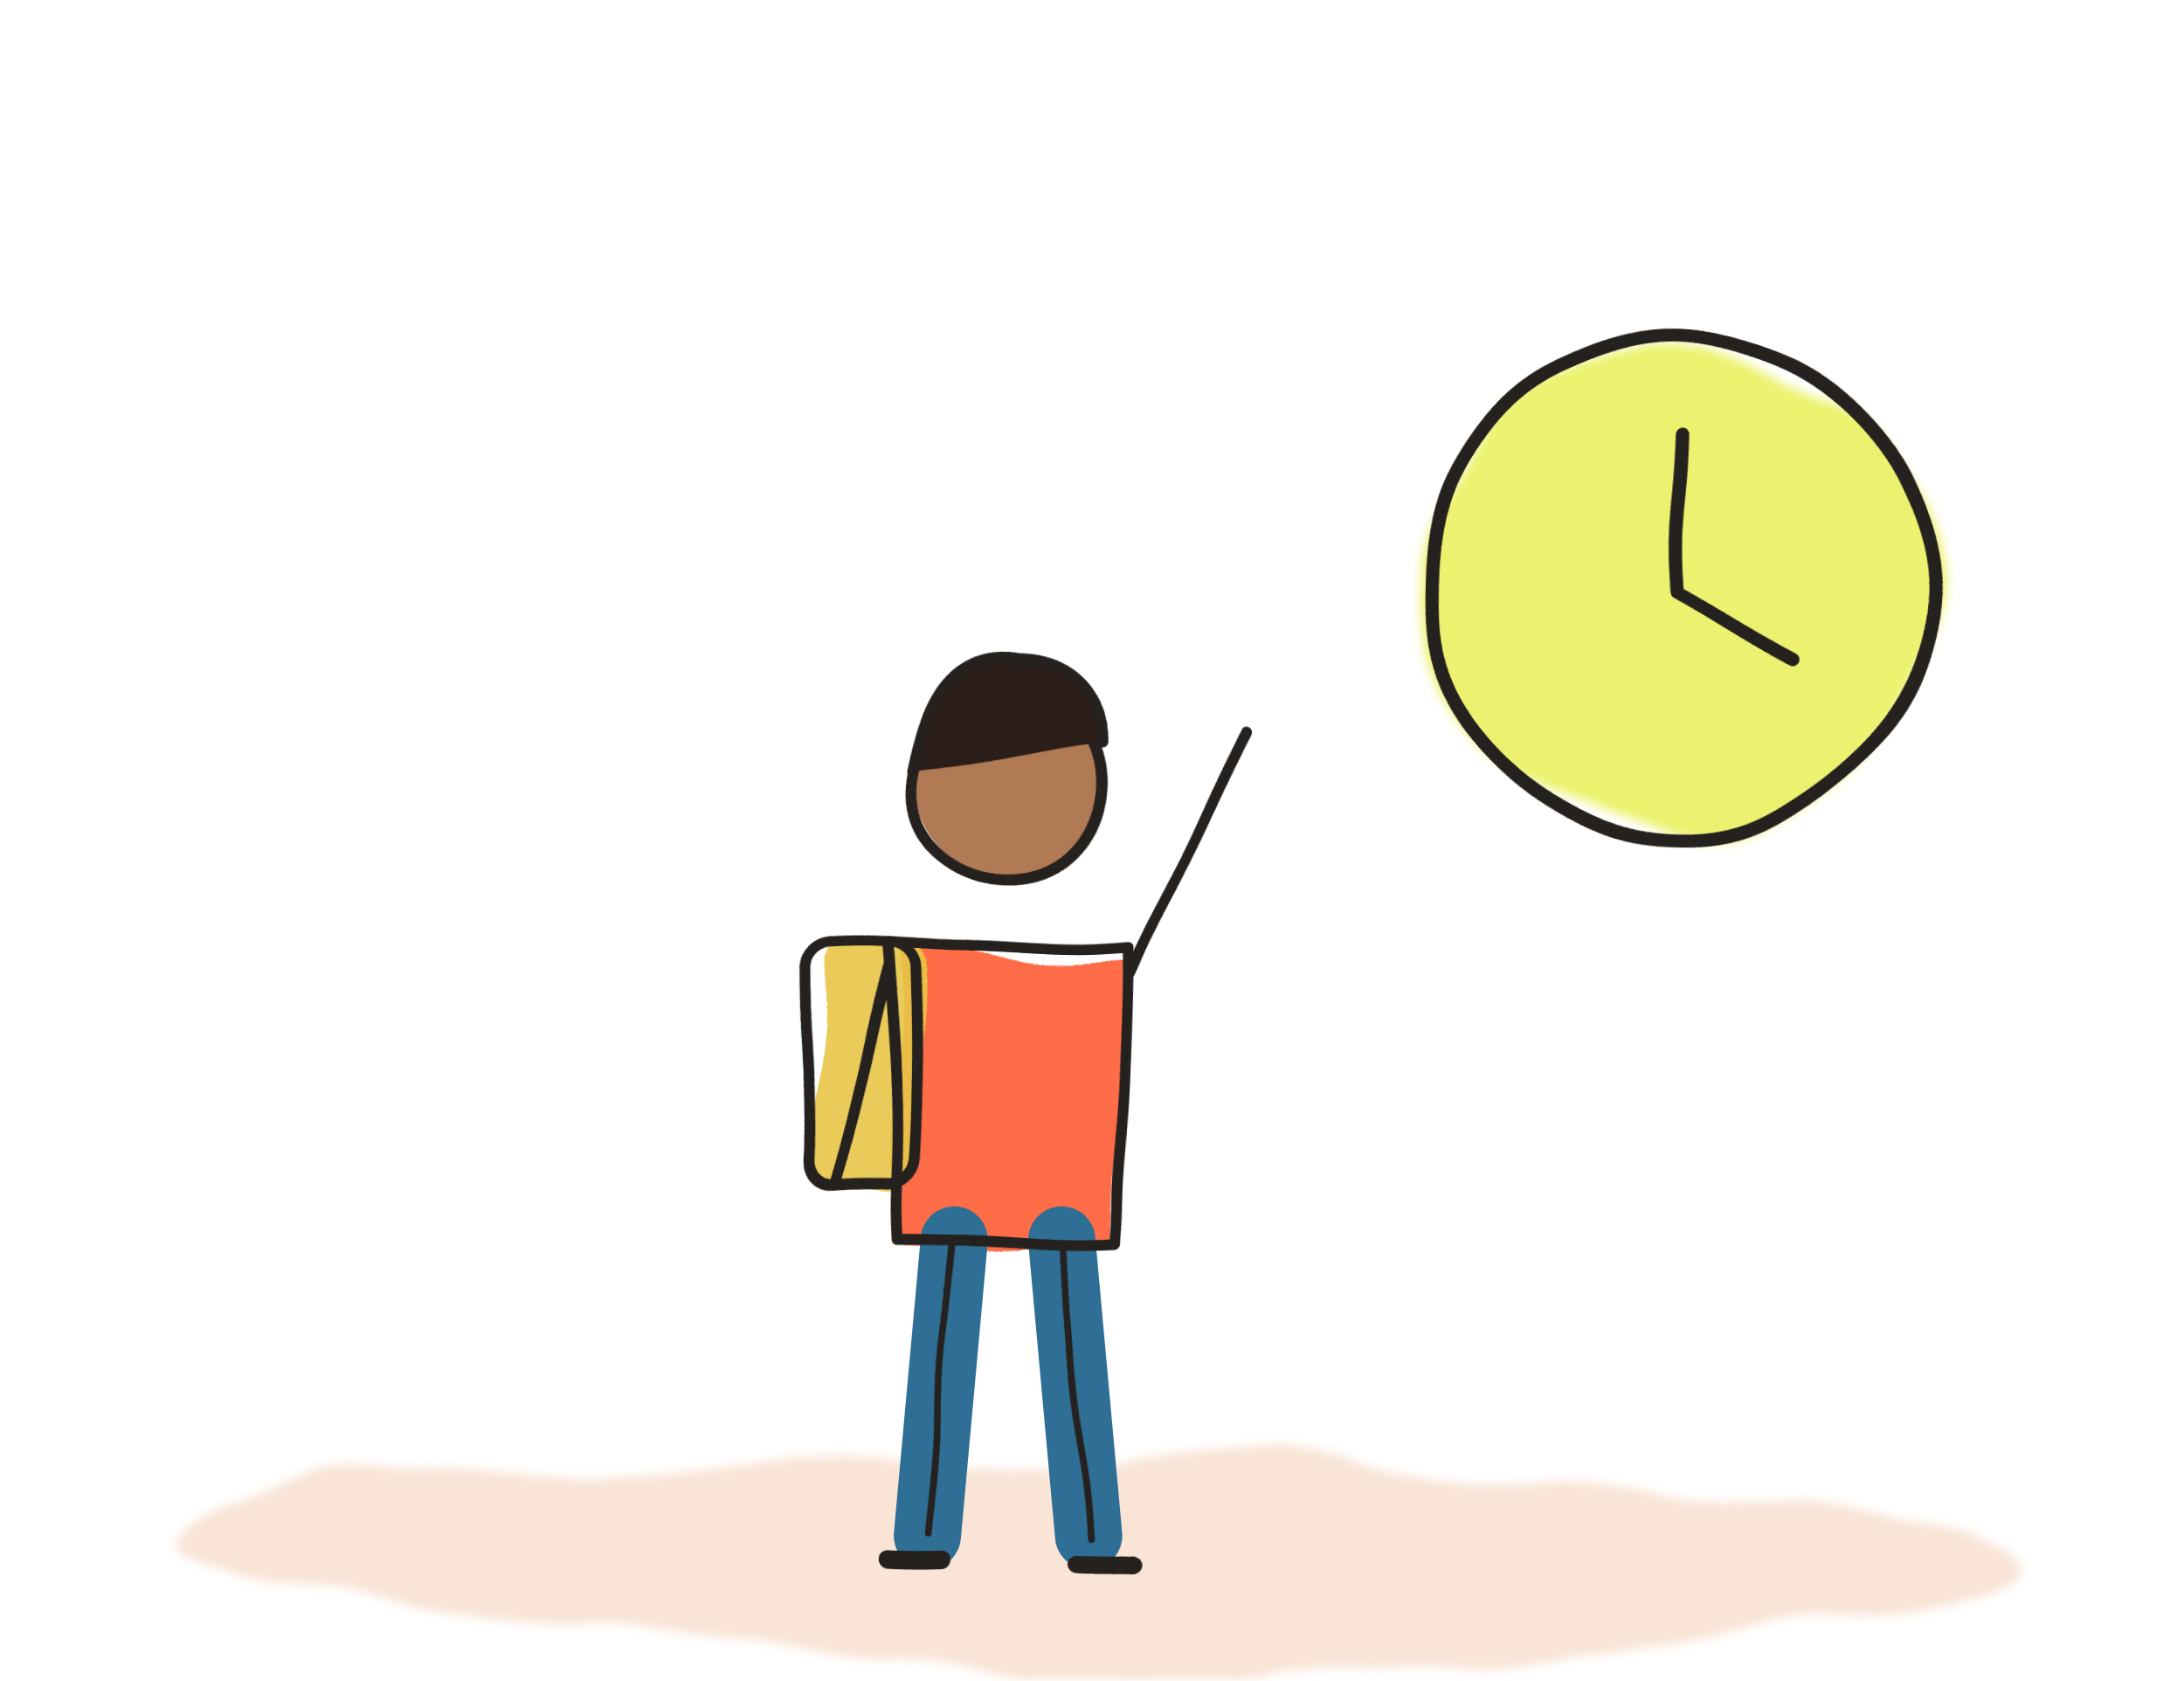
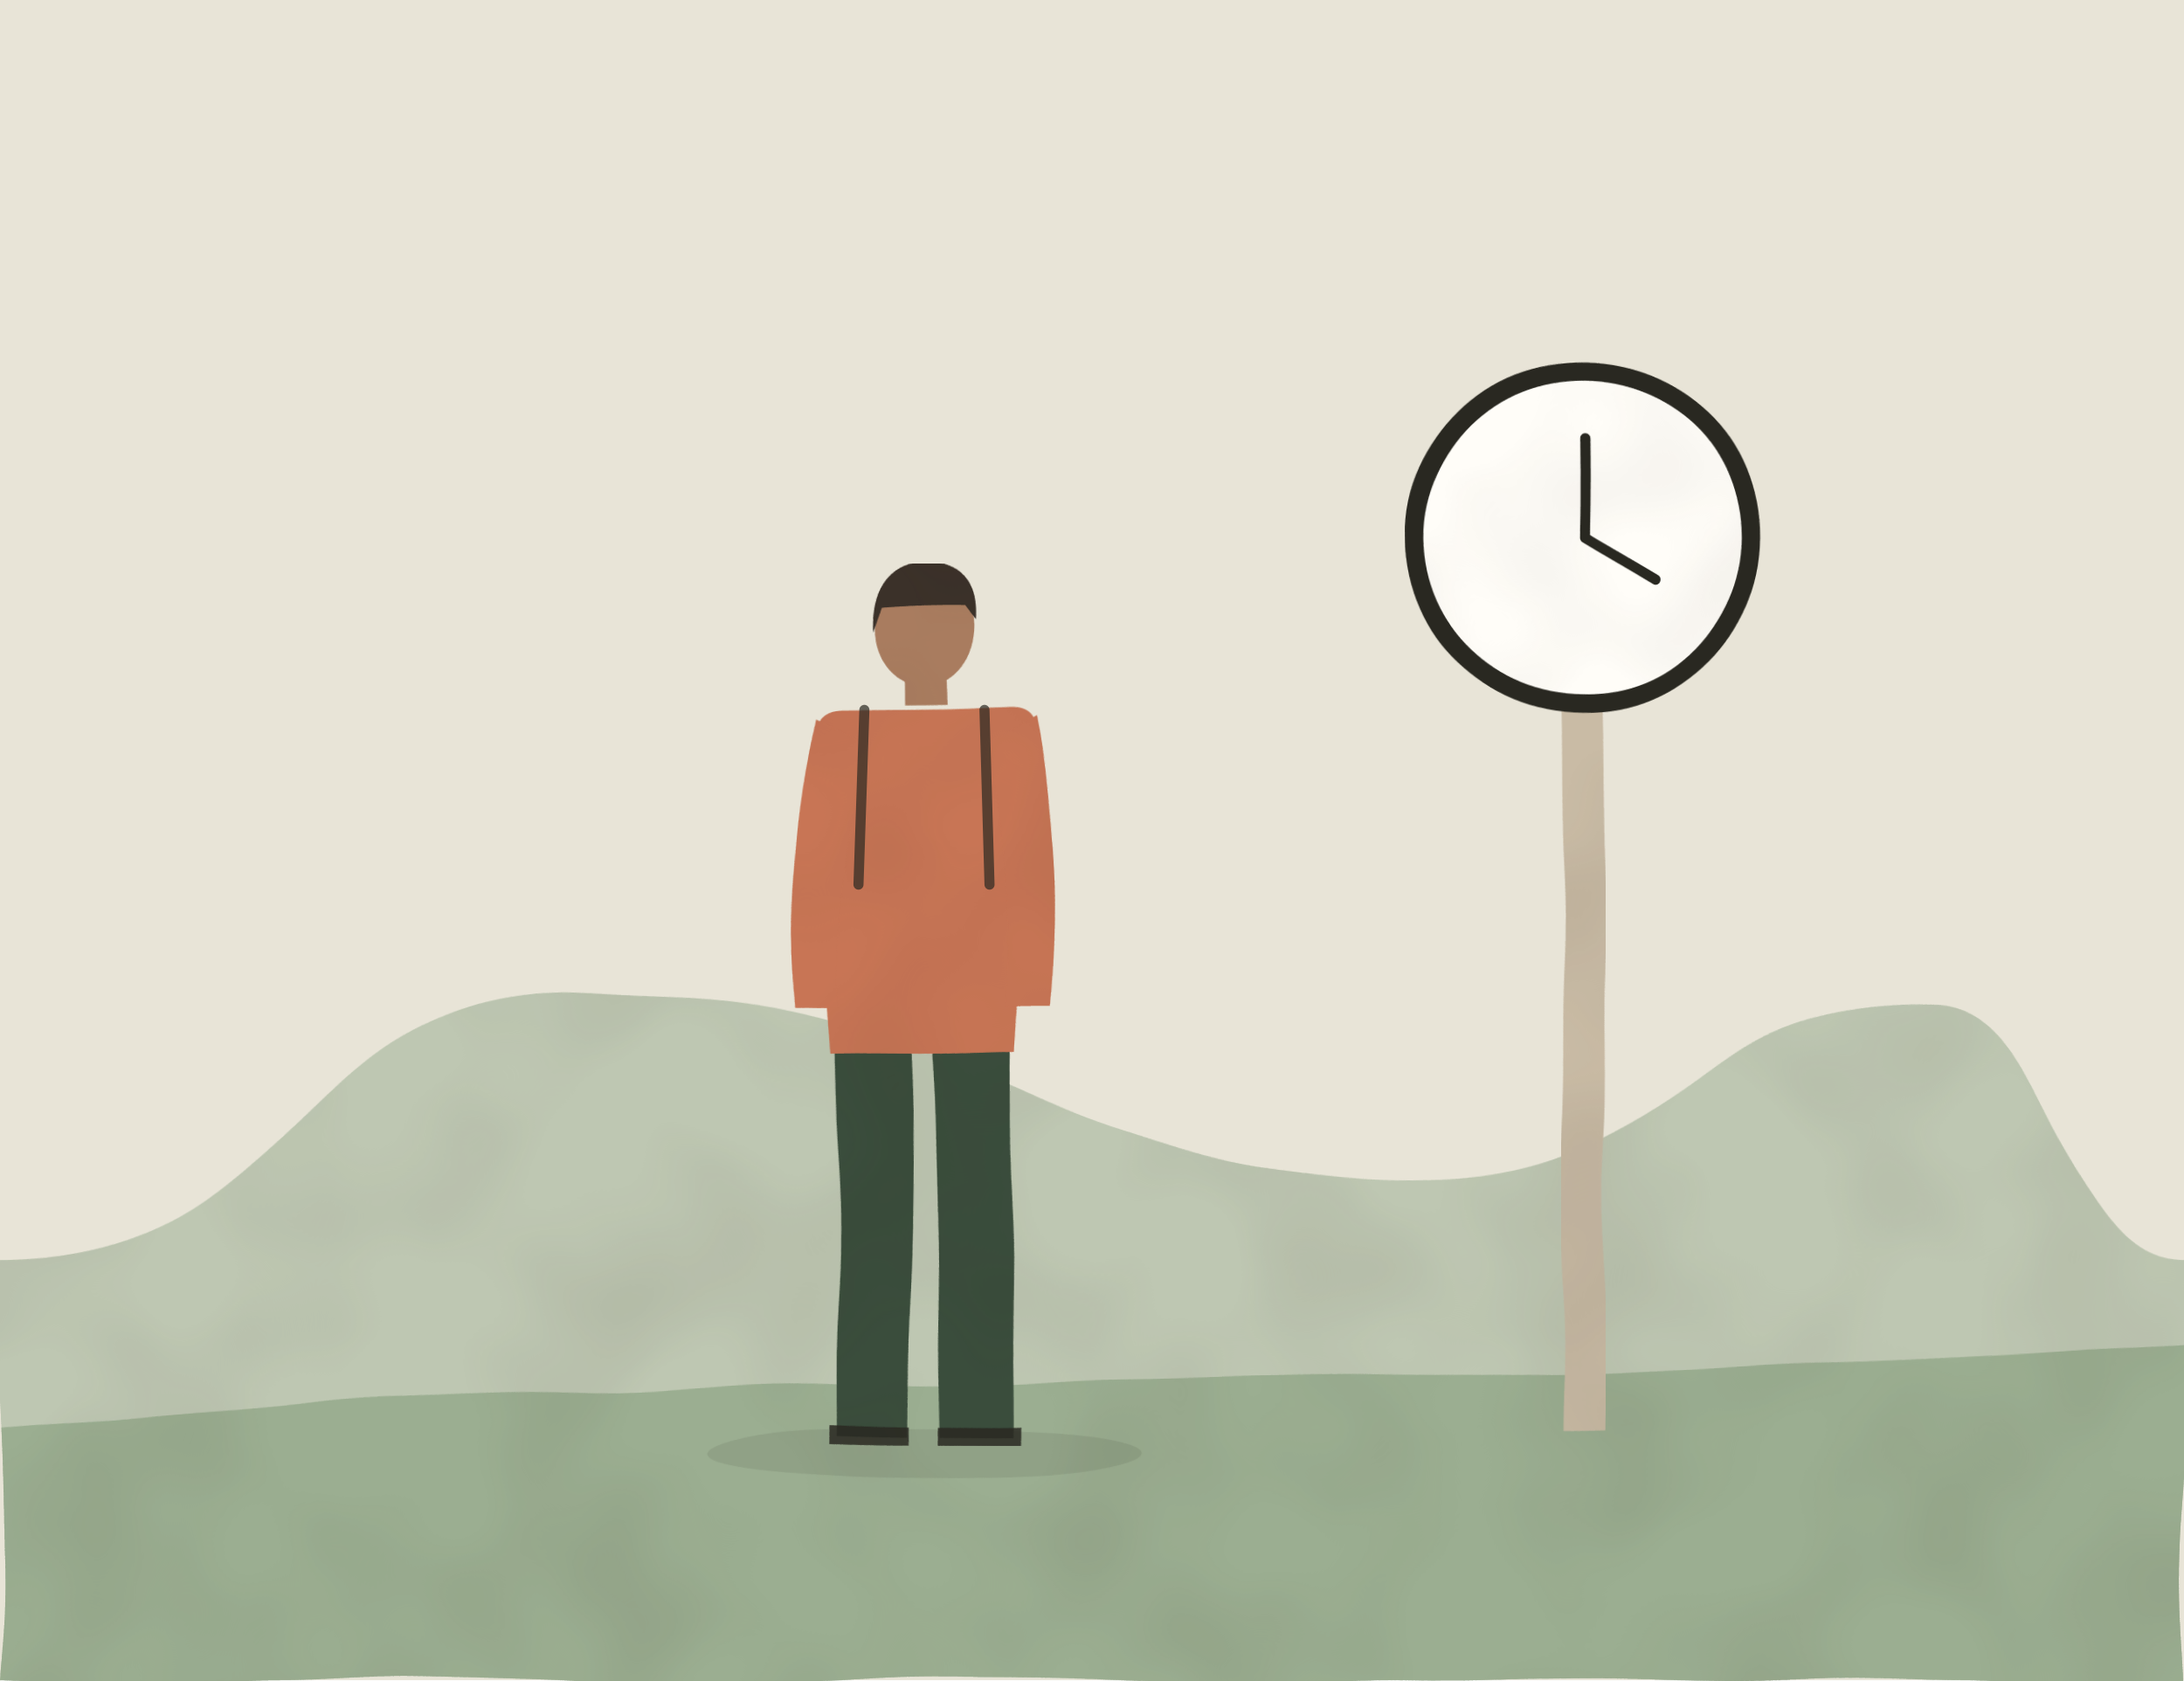
<svg xmlns="http://www.w3.org/2000/svg" viewBox="0 0 260 200" role="img" aria-label="Illustration of the weekend persona">
  <defs>
-     <filter id="ink" x="-5%" y="-5%" width="110%" height="110%">
-       <feTurbulence type="fractalNoise" baseFrequency="0.035" numOctaves="2" seed="7" result="n" />
-       <feDisplacementMap in="SourceGraphic" in2="n" scale="2.6" xChannelSelector="R" yChannelSelector="G" />
+     <filter id="pig" x="-3%" y="-3%" width="106%" height="106%" color-interpolation-filters="sRGB">
+       <feTurbulence type="fractalNoise" baseFrequency="0.03" numOctaves="2" seed="11" result="n" />
+       <feDisplacementMap in="SourceGraphic" in2="n" scale="2.2" xChannelSelector="R" yChannelSelector="G" result="d" />
+       <feTurbulence type="fractalNoise" baseFrequency="0.05" numOctaves="2" seed="15" result="m" />
+       <feColorMatrix in="m" type="matrix" values="0 0 0 0 0.18  0 0 0 0 0.15  0 0 0 0 0.1  0.17 0 0 0 -0.065" result="mc" />
+       <feComposite in="mc" in2="d" operator="in" result="mi" />
+       <feMerge>
+         <feMergeNode in="d" />
+         <feMergeNode in="mi" />
+       </feMerge>
    </filter>
-     <filter id="wash" x="-15%" y="-15%" width="130%" height="130%">
-       <feTurbulence type="fractalNoise" baseFrequency="0.018" numOctaves="3" seed="11" result="n" />
-       <feDisplacementMap in="SourceGraphic" in2="n" scale="16" xChannelSelector="R" yChannelSelector="G" result="d" />
-       <feGaussianBlur in="d" stdDeviation="0.6" />
-     </filter>
-     <filter id="wash2" x="-15%" y="-15%" width="130%" height="130%">
-       <feTurbulence type="fractalNoise" baseFrequency="0.03" numOctaves="2" seed="16" result="n" />
-       <feDisplacementMap in="SourceGraphic" in2="n" scale="9" xChannelSelector="R" yChannelSelector="G" />
+     <filter id="hand" x="-3%" y="-3%" width="106%" height="106%">
+       <feTurbulence type="fractalNoise" baseFrequency="0.04" numOctaves="2" seed="13" result="n" />
+       <feDisplacementMap in="SourceGraphic" in2="n" scale="1.1" xChannelSelector="R" yChannelSelector="G" />
    </filter>
  </defs>
-   <g filter="url(#wash)" opacity="0.7" fill="#F6D9C4">
-     <ellipse cx="130" cy="186" rx="110" ry="12" />
+   <rect width="260" height="200" fill="#E8E4D7" />
+   <g filter="url(#pig)" fill="#B9C4AE" opacity="0.9">
+     <path d="M0,150 C35,150 35,118 70,118 C120,118 120,140 170,140 C200,140 200,120 230,120 C245,120 245,150 260,150 L260,200 L0,200 Z" />
  </g>
-   <g filter="url(#wash2)" opacity="0.9" fill="#FF5C34">
-     <path d="M105.6,112.4 L134.4,112.4 L132.8,147.6 L107.2,147.6 Z" />
+   <g filter="url(#pig)" fill="#9BAE91">
+     <path d="M0,170 C80,162 180,166 260,160 L260,200 L0,200 Z" />
  </g>
-   <g filter="url(#wash2)" opacity="0.9" fill="#E8C547">
-     <rect x="96.0" y="112.4" width="12.8" height="28.8" rx="3" />
+   <g filter="url(#pig)" fill="#C9BBA5">
+     <rect x="186" y="74" width="5" height="96" />
  </g>
-   <circle cx="120.0" cy="93.2" r="11.2" fill="#B07A55" />
-   <g stroke="#2F6E95" stroke-width="8.0" stroke-linecap="round">
-     <path d="M113.6,147.6 L110.4,182.8" />
-     <path d="M126.4,147.6 L129.6,182.8" />
+   <g filter="url(#pig)" fill="#FFFDF8">
+     <circle cx="188.5" cy="64" r="20" />
  </g>
-   <g filter="url(#ink)" fill="none" stroke="#24211E" stroke-width="1.3" stroke-linecap="round" stroke-linejoin="round">
-     <circle cx="120.0" cy="93.2" r="11.2" />
-     <path d="M108.8,91.6 q1.6,-14.4 12.8,-12.8 q9.6,0.0 9.6,9.6" fill="#2B1D18" />
-     <path d="M105.6,112.4 L134.4,112.4 L132.8,147.6 L107.2,147.6 Z" />
-     <path d="M113.6,147.6 L110.4,182.8 M126.4,147.6 L129.6,182.8" stroke-width="0.8" />
-     <path d="M134.4,115.6 L148.8,86.8" />
-     <path d="M105.6,115.6 L99.2,141.2" />
-     <path d="M105.6,186.0 l6.4,0 M128.0,186.0 l6.4,0" stroke-width="2.2" />
-     <rect x="96.0" y="112.4" width="12.8" height="28.8" rx="3" />
+   <g filter="url(#hand)">
+     <circle cx="188.5" cy="64" r="20" fill="none" stroke="#292821" stroke-width="2.2" vector-effect="non-scaling-stroke" stroke-linecap="round" stroke-linejoin="round" />
+     <path d="M188.5,64 V52 M188.5,64 L197,69" fill="none" stroke="#292821" stroke-width="1.2" vector-effect="non-scaling-stroke" stroke-linecap="round" stroke-linejoin="round" />
  </g>
-   <g filter="url(#wash)" opacity="0.85" fill="#E9F056">
-     <circle cx="200" cy="70" r="30" />
+   <g filter="url(#pig)" fill="#292821" opacity="0.1">
+     <ellipse cx="110" cy="173" rx="26" ry="3.1" />
  </g>
-   <g filter="url(#ink)" fill="none" stroke="#24211E" stroke-width="1.6" stroke-linecap="round" stroke-linejoin="round">
-     <circle cx="200" cy="70" r="30" />
-     <path d="M200,70 L200,52 M200,70 L214,78" />
+   <g filter="url(#pig)" fill="#D9B75D">
+     <rect x="96.4" y="86.5" width="27.3" height="25" rx="3.1" />
  </g>
+   <g filter="url(#pig)" fill="#3A4D3C">
+     <path d="M99.6,123.1 L108.8,123.1 L108.1,171 L99.6,171 Z" />
+     <path d="M111.2,123.1 L120.4,123.1 L120.4,171 L111.9,171 Z" />
+   </g>
+   <g filter="url(#pig)" fill="#292821" opacity="0.85">
+     <path d="M98.7,172 h9.6 v-2.3 h-9.6 Z" />
+     <path d="M111.7,172 h9.6 v-2.3 h-9.6 Z" />
+   </g>
+   <g filter="url(#pig)" fill="#C87555">
+     <path d="M97,87.6 Q97,84.5 100.1,84.5 L119.9,84.5 Q123,84.5 123,87.6 L120.9,125.2 L99.1,125.2 Z" />
+   </g>
+   <g filter="url(#pig)" fill="#C87555">
+     <path d="M97,85.5 q-3.6,16.6 -2.1,34.3 l5.2,0 q-0.5,-16.6 3.1,-31.2 Z" />
+     <path d="M123,85.5 q3.6,16.6 2.1,34.3 l-5.2,0 q0.5,-16.6 -3.1,-31.2 Z" />
+   </g>
+   <g filter="url(#pig)" fill="#A97C5F">
+     <rect x="107.6" y="79.8" width="4.9" height="4.2" />
+     <ellipse cx="110" cy="74.9" rx="6" ry="6.9" />
+   </g>
+   <g filter="url(#pig)" fill="#3B3129">
+     <path d="M103.8,75.3 C103.4,68.7 107.2,67.3 110,67.4 C113.5,67.3 116.6,69 116.2,74.2 L114.9,72.5 L104.8,72.5 Z" />
+   </g>
+   <path d="M102.9,84.5 L102.2,105.3 M117.2,84.5 L117.8,105.3" fill="none" stroke="#292821" stroke-width="1.2" vector-effect="non-scaling-stroke" stroke-linecap="round" stroke-linejoin="round" opacity=".7" />
</svg>
